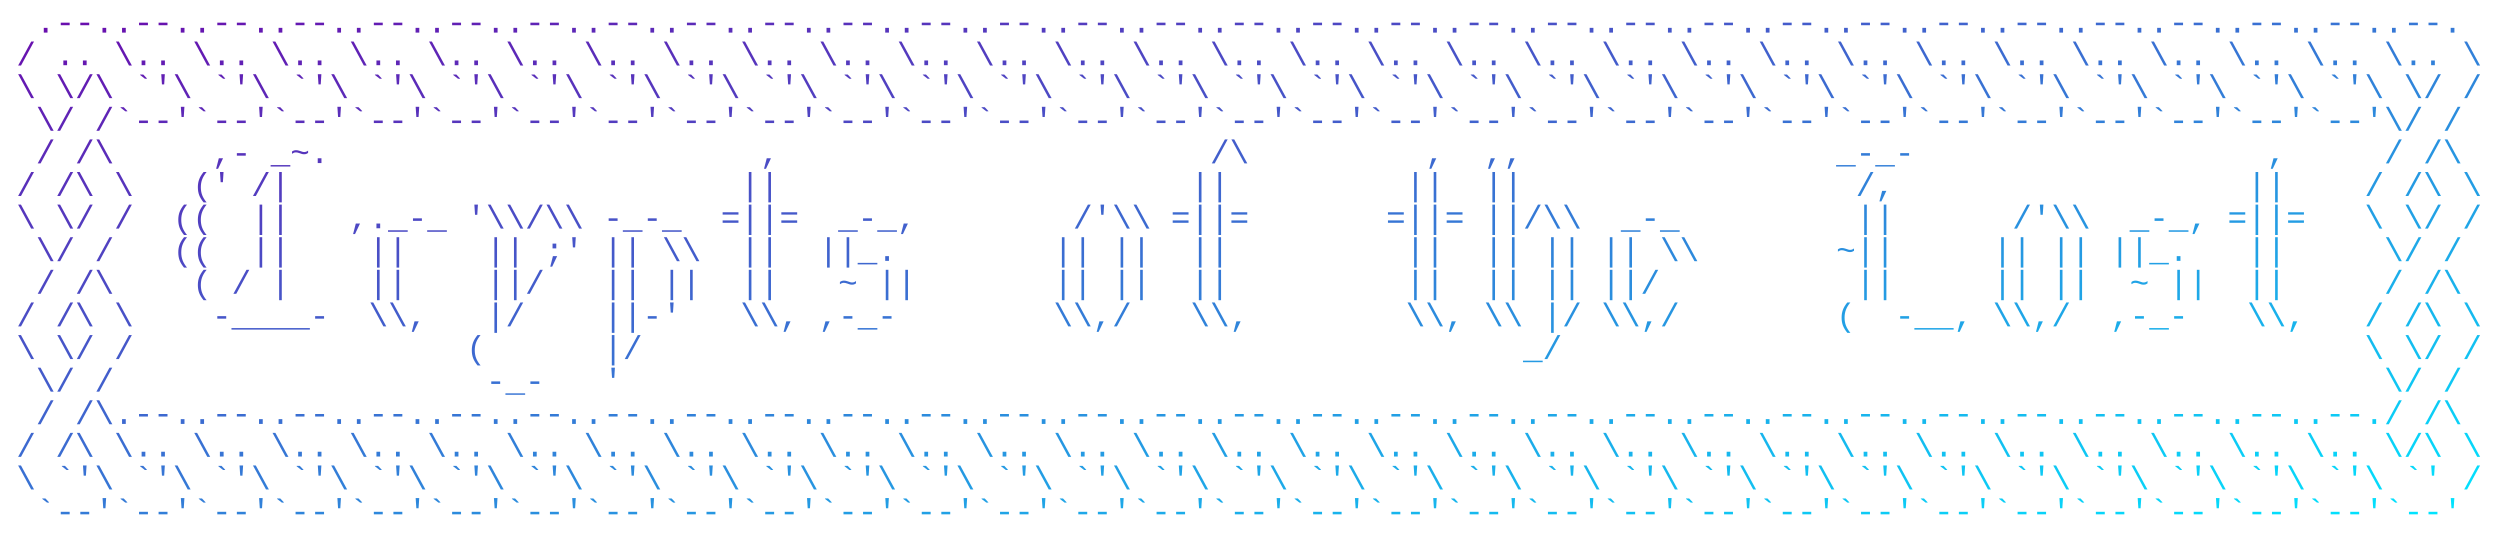
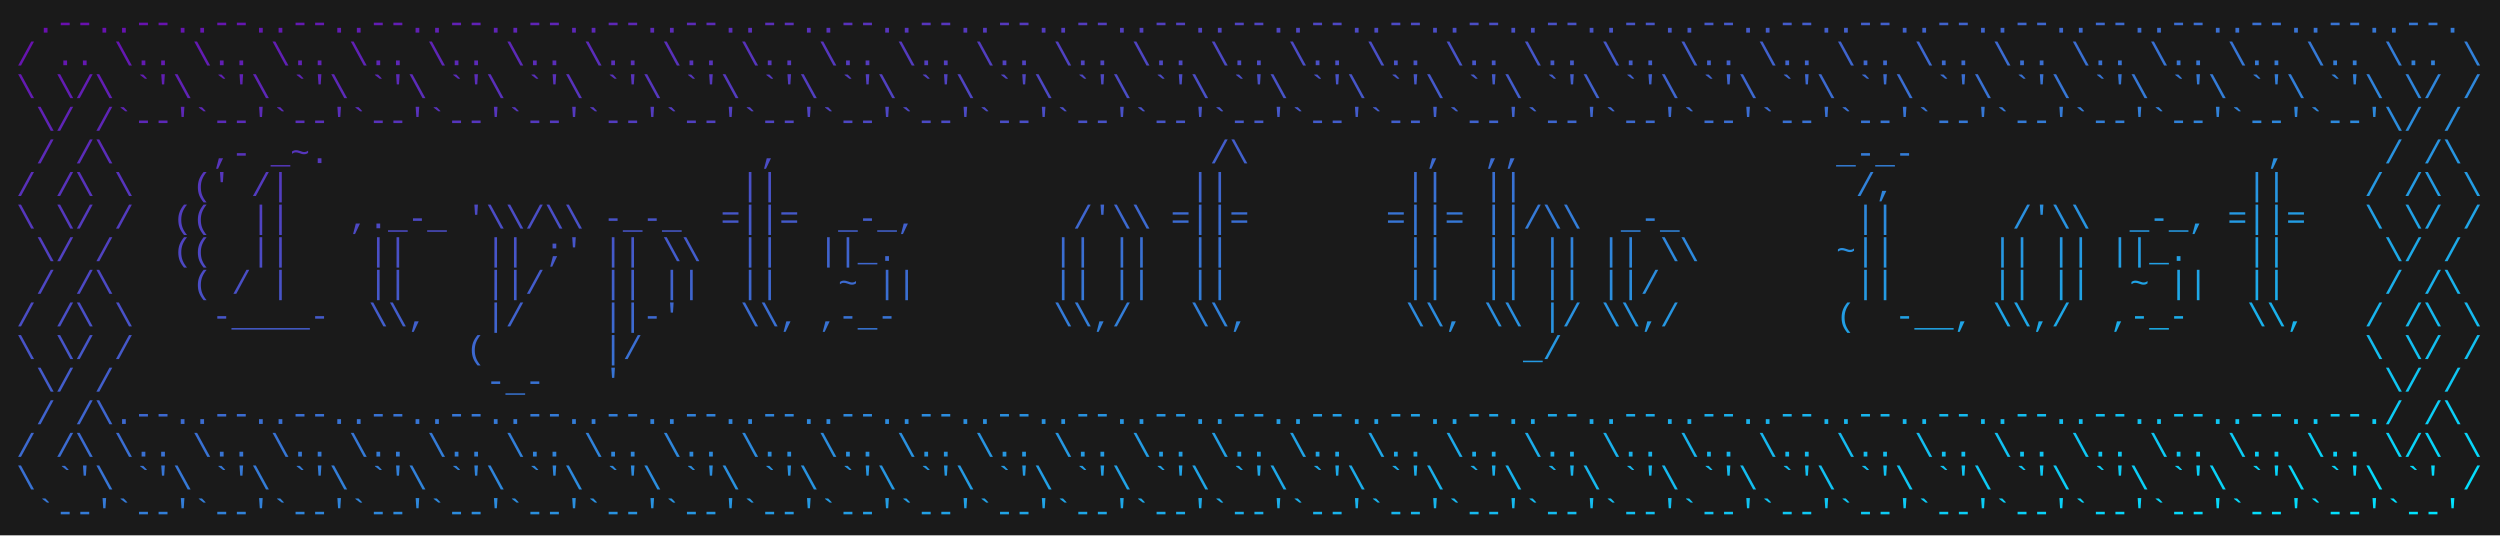
<svg xmlns="http://www.w3.org/2000/svg" width="920" height="197" style="background:#1a1a1a">
  <defs>
    <linearGradient id="diagGradient" x1="0%" y1="0%" x2="100%" y2="100%">
      <stop offset="0%" stop-color="#6a0dad" />
      <stop offset="100%" stop-color="#00e5ff" />
    </linearGradient>
  </defs>
+   <rect width="100%" height="100%" fill="#1a1a1a" />
  <text x="6" y="0" font-family="Courier New" font-size="12" fill="url(#diagGradient)" xml:space="preserve">
    <tspan x="6" dy="1em"> .--..--..--..--..--..--..--..--..--..--..--..--..--..--..--..--..--..--..--..--..--..--..--..--..--..--..--..--..--..--..--.</tspan>
    <tspan x="6" dy="1em">/ .. \.. \.. \.. \.. \.. \.. \.. \.. \.. \.. \.. \.. \.. \.. \.. \.. \.. \.. \.. \.. \.. \.. \.. \.. \.. \.. \.. \.. \.. \.. \</tspan>
    <tspan x="6" dy="1em">\ \/\ `'\ `'\ `'\ `'\ `'\ `'\ `'\ `'\ `'\ `'\ `'\ `'\ `'\ `'\ `'\ `'\ `'\ `'\ `'\ `'\ `'\ `'\ `'\ `'\ `'\ `'\ `'\ `'\ `'\ \/ /</tspan>
    <tspan x="6" dy="1em"> \/ /`--'`--'`--'`--'`--'`--'`--'`--'`--'`--'`--'`--'`--'`--'`--'`--'`--'`--'`--'`--'`--'`--'`--'`--'`--'`--'`--'`--'`--'\/ /</tspan>
    <tspan x="6" dy="1em"> / /\     ,- _~.                      ,                      /\         ,  ,,                _-_-                  ,     / /\</tspan>
    <tspan x="6" dy="1em">/ /\ \   (' /|                       ||                     ||         ||  ||                 /,                  ||    / /\ \</tspan>
    <tspan x="6" dy="1em">\ \/ /  ((  ||   ,._-_ '\\/\\ -_-_  =||=  _-_,        /'\\ =||=       =||= ||/\\  _-_         ||      /'\\  _-_, =||=   \ \/ /</tspan>
    <tspan x="6" dy="1em"> \/ /   ((  ||    ||    || ;' || \\  ||  ||_.        || ||  ||         ||  || || || \\       ~||     || || ||_.   ||     \/ /</tspan>
    <tspan x="6" dy="1em"> / /\    ( / |    ||    ||/   || ||  ||   ~ ||       || ||  ||         ||  || || ||/          ||     || ||  ~ ||  ||     / /\</tspan>
    <tspan x="6" dy="1em">/ /\ \    -____-  \\,   |/    ||-'   \\, ,-_-        \\,/   \\,        \\, \\ |/ \\,/        (  -__, \\,/  ,-_-   \\,   / /\ \</tspan>
    <tspan x="6" dy="1em">\ \/ /                 (      |/                                             _/                                         \ \/ /</tspan>
    <tspan x="6" dy="1em"> \/ /                   -_-   '                                                                                          \/ /</tspan>
    <tspan x="6" dy="1em"> / /\.--..--..--..--..--..--..--..--..--..--..--..--..--..--..--..--..--..--..--..--..--..--..--..--..--..--..--..--..--./ /\</tspan>
    <tspan x="6" dy="1em">/ /\ \.. \.. \.. \.. \.. \.. \.. \.. \.. \.. \.. \.. \.. \.. \.. \.. \.. \.. \.. \.. \.. \.. \.. \.. \.. \.. \.. \.. \.. \/\ \</tspan>
    <tspan x="6" dy="1em">\ `'\ `'\ `'\ `'\ `'\ `'\ `'\ `'\ `'\ `'\ `'\ `'\ `'\ `'\ `'\ `'\ `'\ `'\ `'\ `'\ `'\ `'\ `'\ `'\ `'\ `'\ `'\ `'\ `'\ `'\ `' /</tspan>
    <tspan x="6" dy="1em"> `--'`--'`--'`--'`--'`--'`--'`--'`--'`--'`--'`--'`--'`--'`--'`--'`--'`--'`--'`--'`--'`--'`--'`--'`--'`--'`--'`--'`--'`--'`--'</tspan>
  </text>
</svg>
